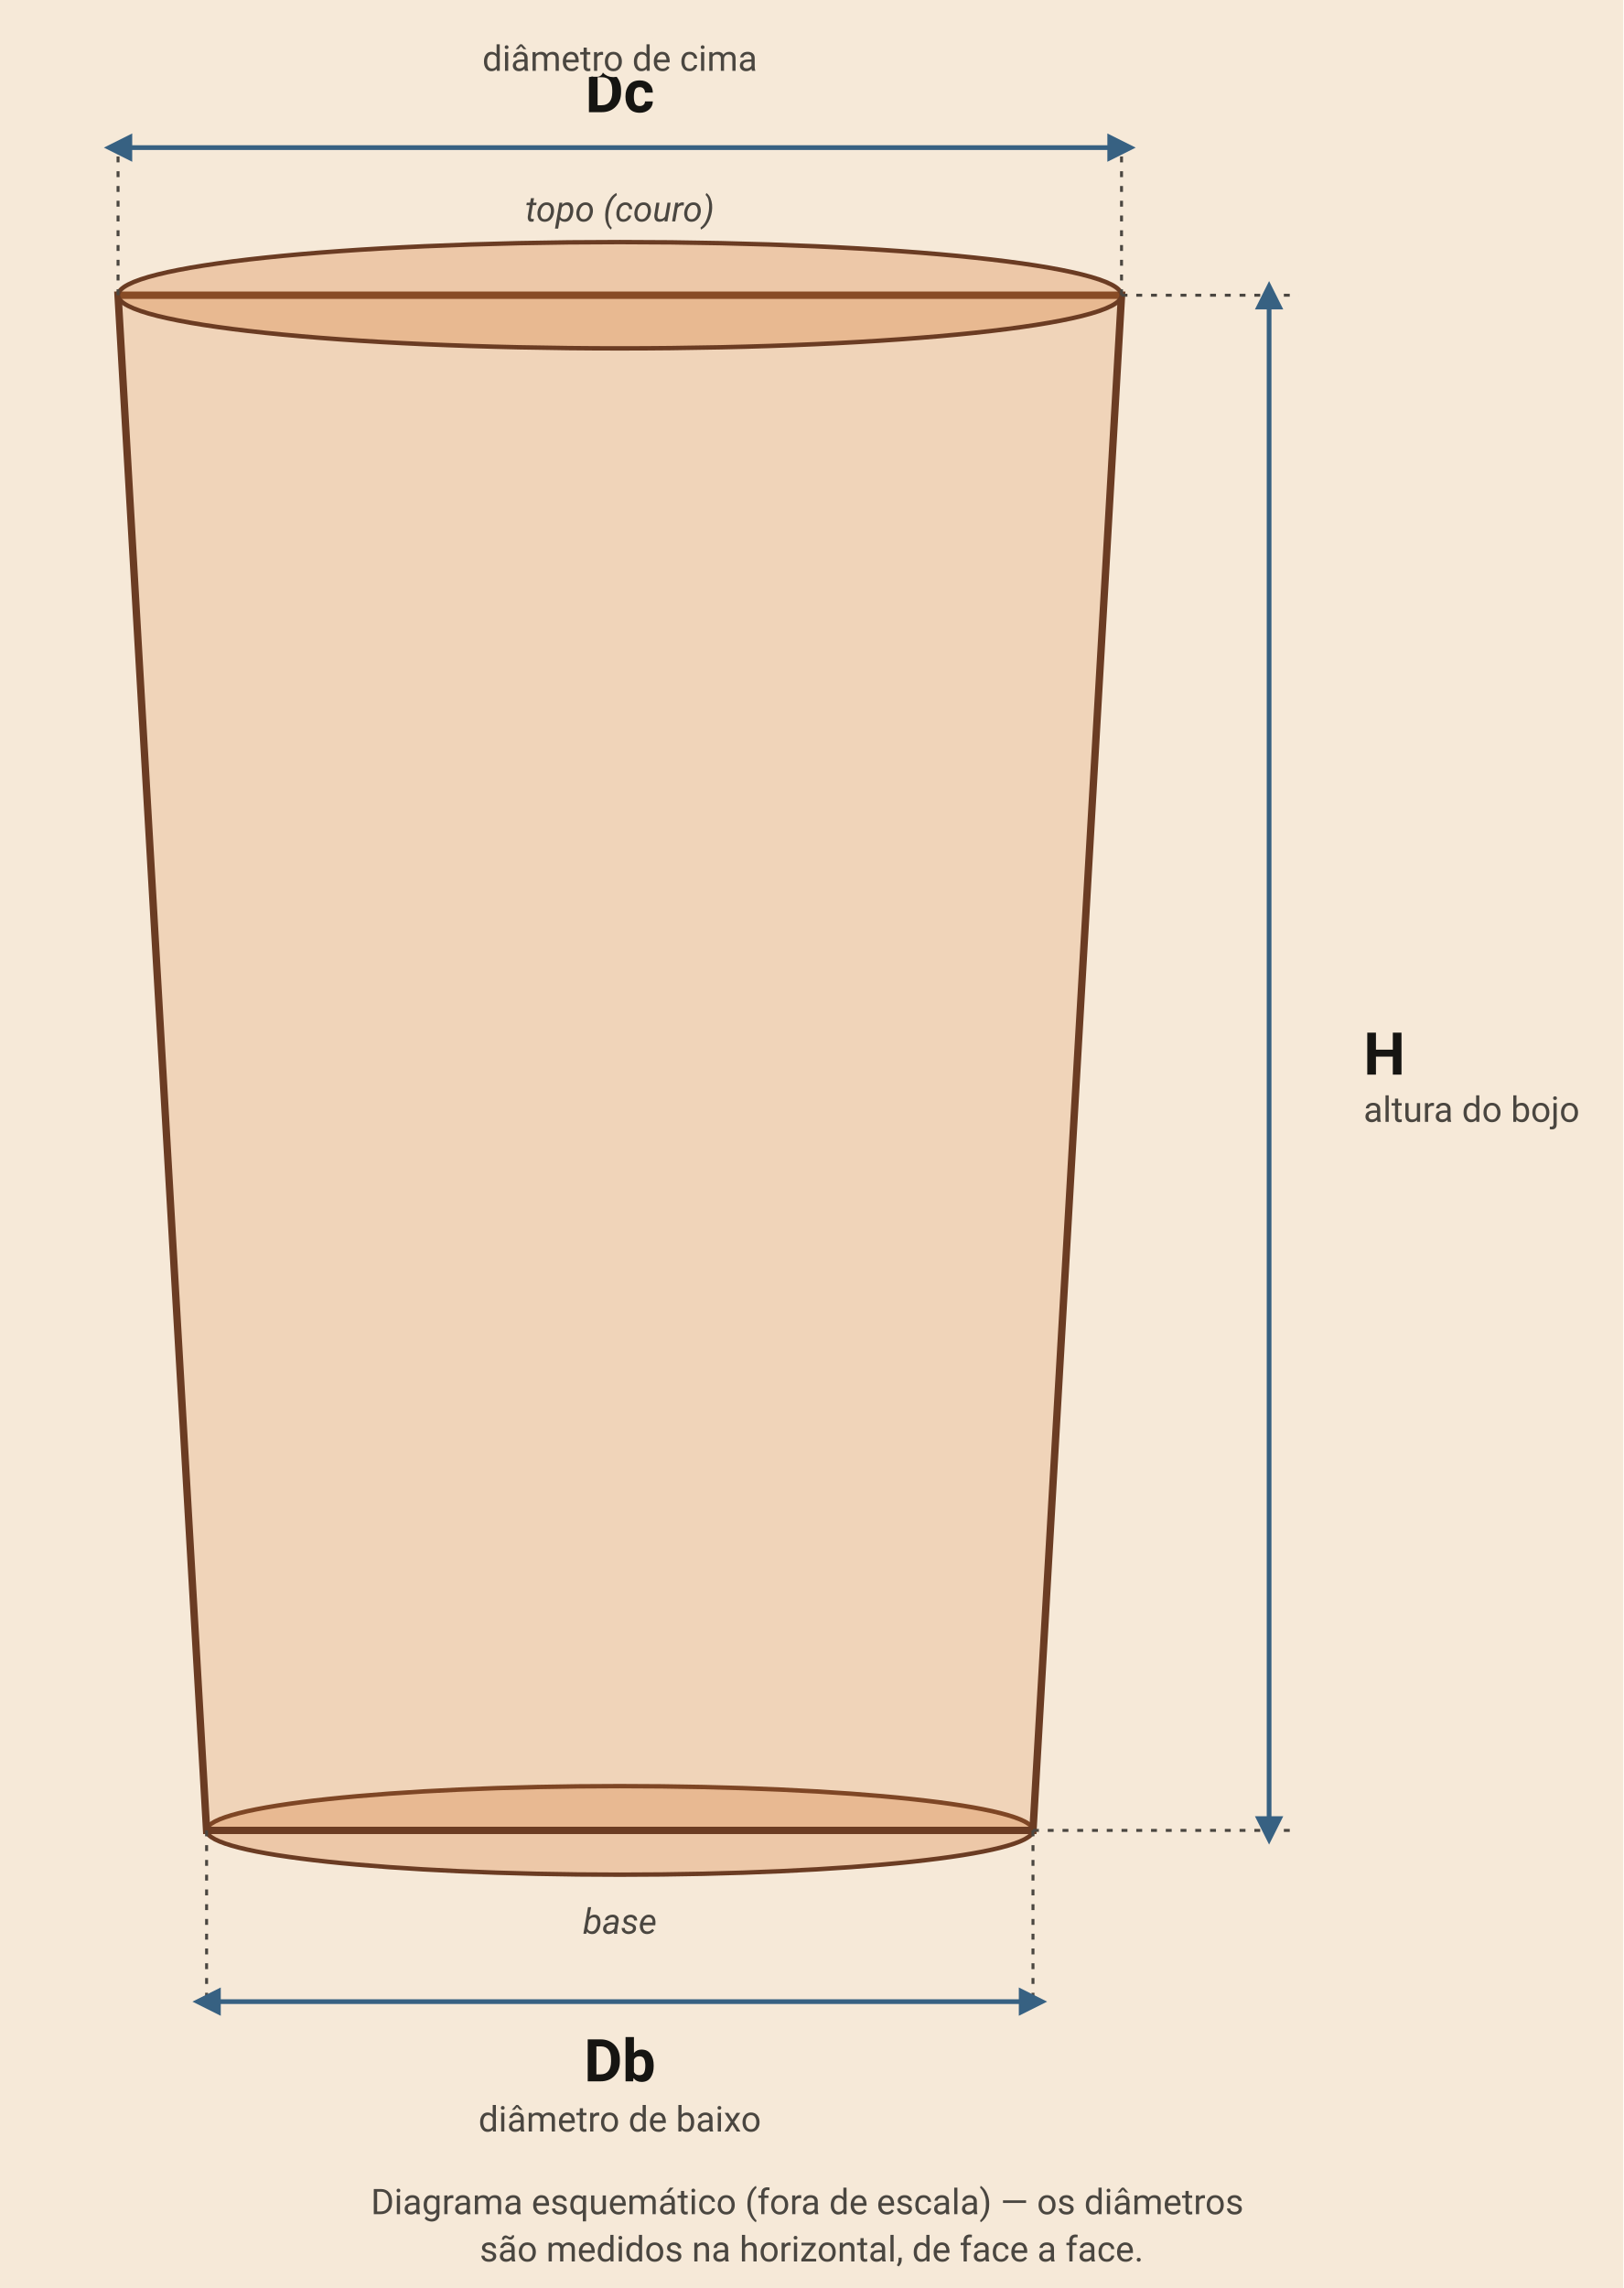
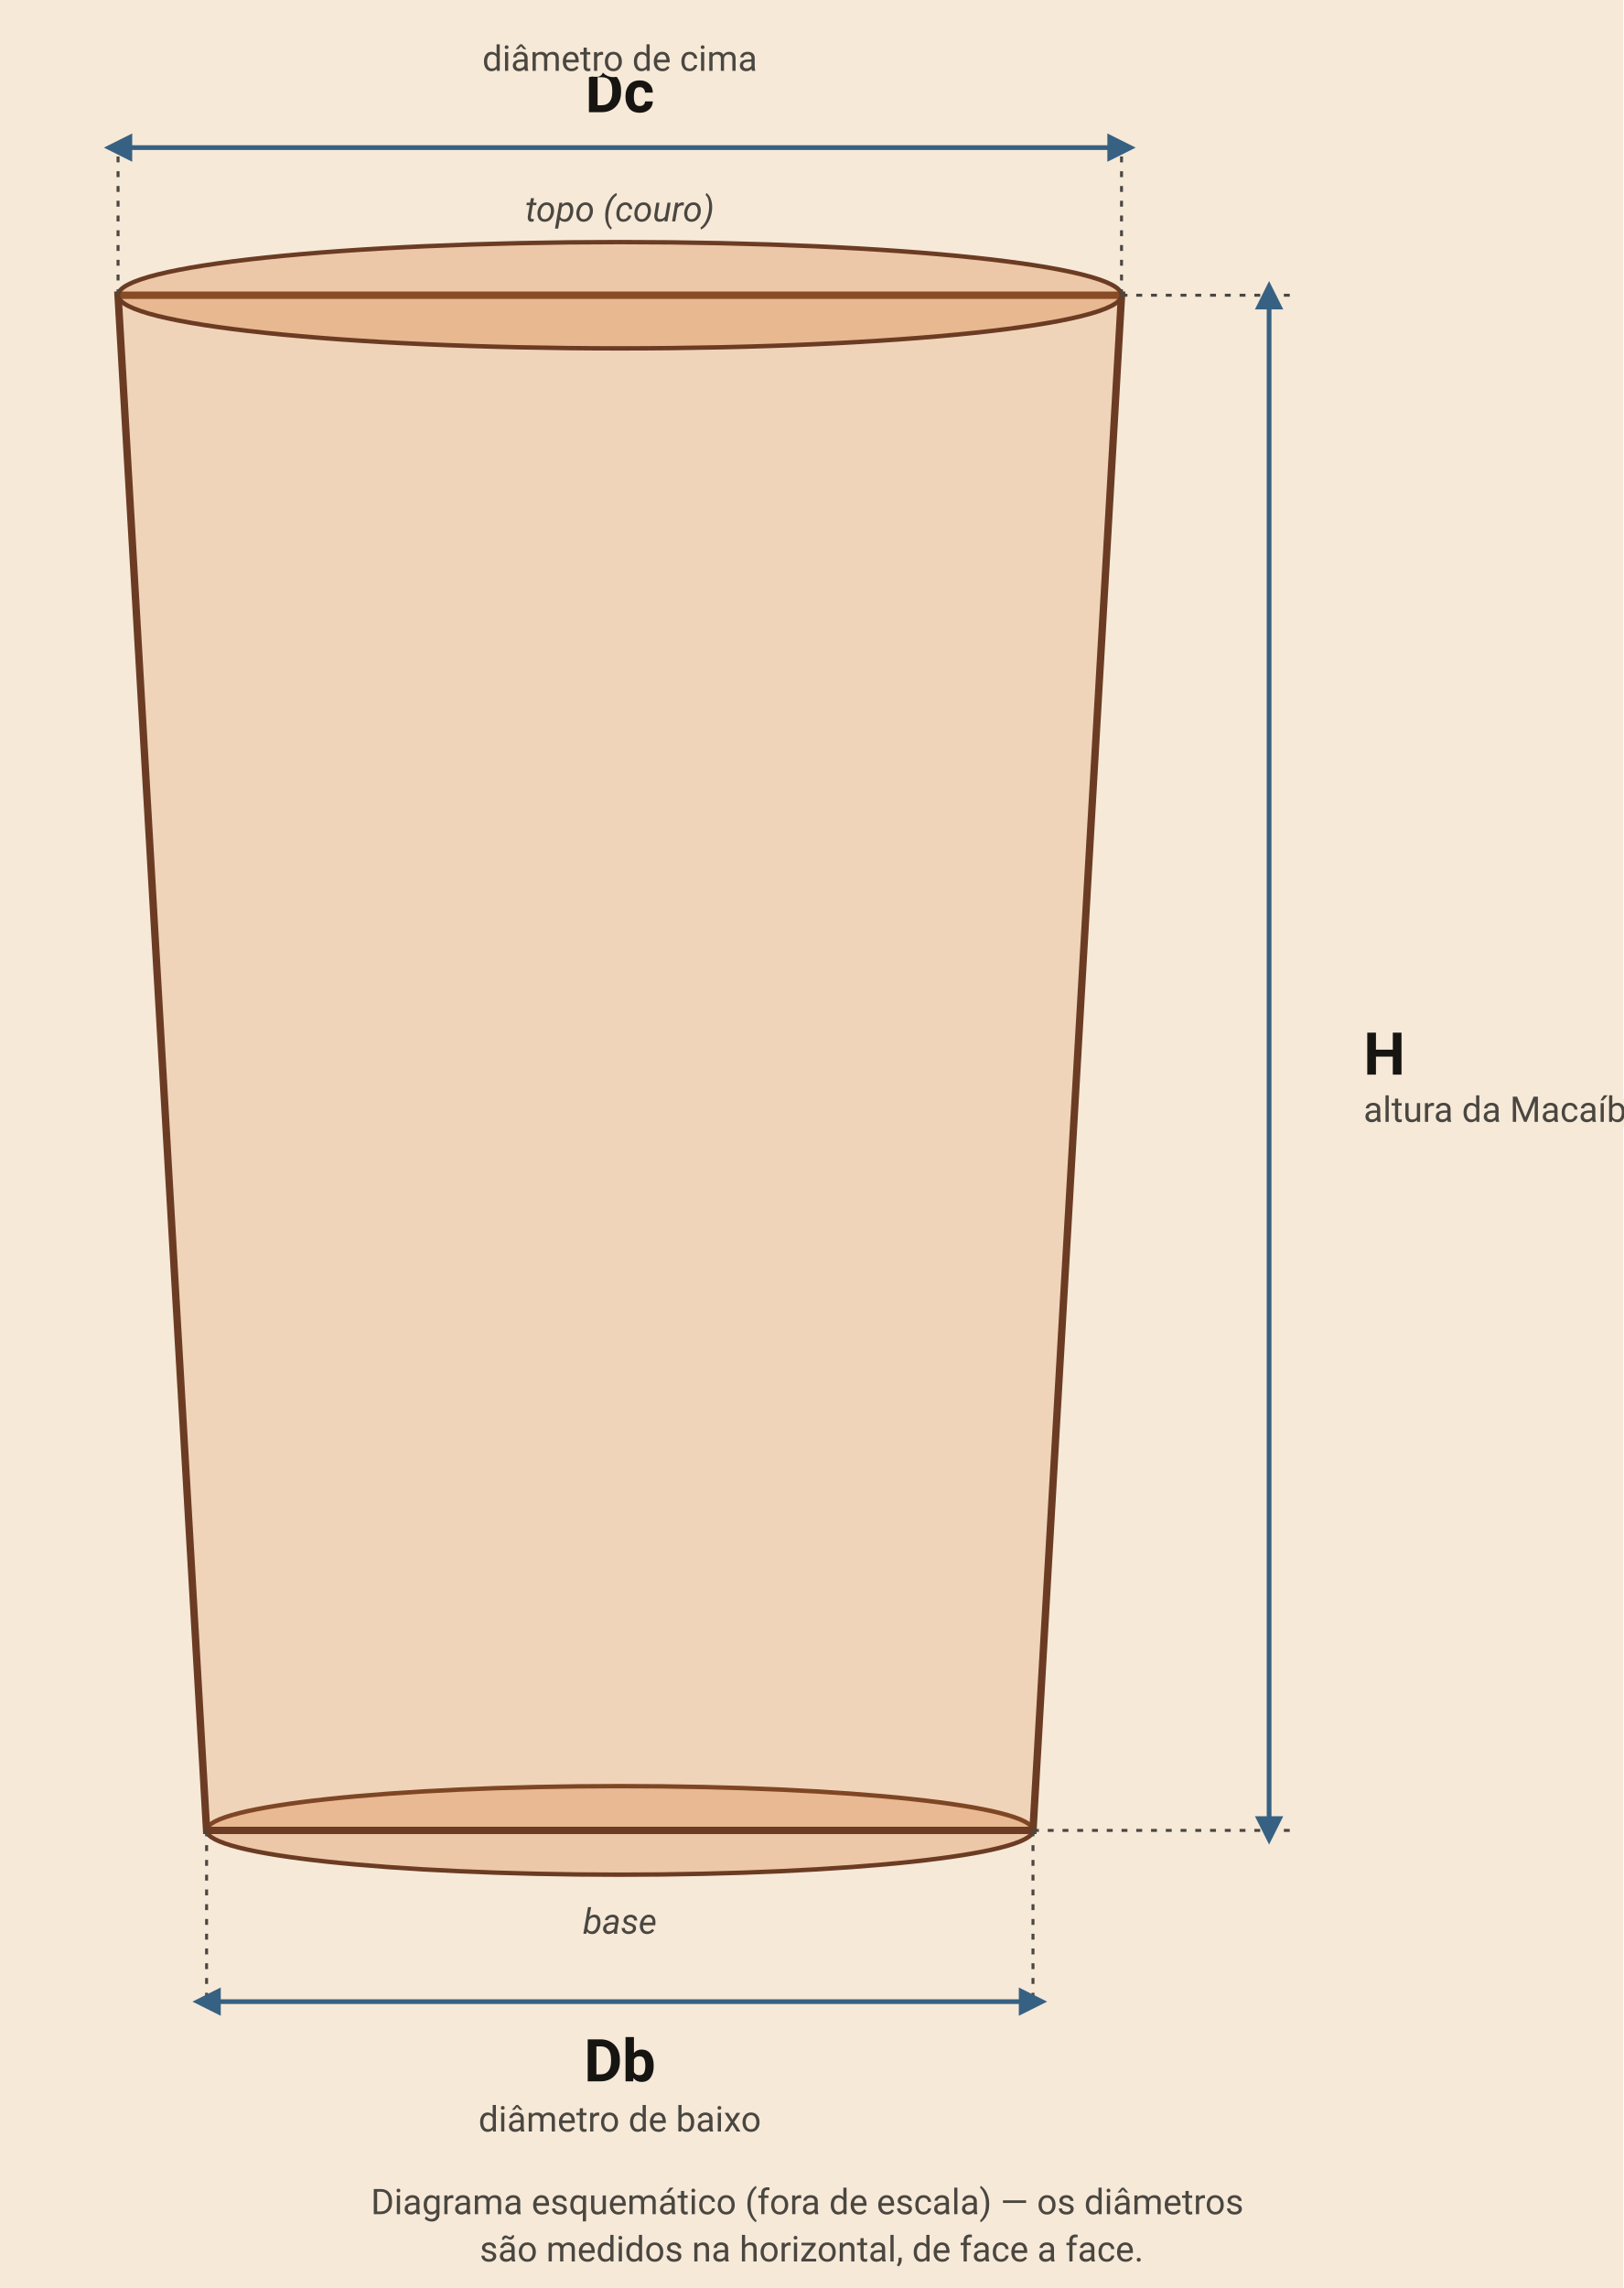
<svg xmlns="http://www.w3.org/2000/svg" viewBox="90 0 550 775" font-family="-apple-system, Segoe UI, Roboto, Helvetica, Arial, sans-serif">
  <defs>
    <marker id="arrow" viewBox="0 0 10 10" refX="5" refY="5" markerWidth="6" markerHeight="6" orient="auto-start-reverse">
      <path d="M0,0 L10,5 L0,10 z" fill="#376182" />
    </marker>
  </defs>
  <style>
    .outline { fill: #d4752d; fill-opacity: 0.18; stroke: #6b3c23; stroke-width: 2.5; }
    .ring { fill: none; stroke: #161512; stroke-width: 4; }
    .ring-inner { fill: none; stroke: #161512; stroke-width: 3; stroke-dasharray: 5 4; }
    .cap { fill: #d4752d; fill-opacity: 0.28; stroke: #6b3c23; stroke-width: 1.5; }
    .dim-line { stroke: #376182; stroke-width: 1.6; marker-start: url(#arrow); marker-end: url(#arrow); fill: none; }
    .ext-line { stroke: #4a4640; stroke-width: 1; stroke-dasharray: 2 3; }
    .dim-label { fill: #161512; font-size: 20px; font-weight: 700; }
    .dim-sub { fill: #4a4640; font-size: 12px; }
    .note { fill: #4a4640; font-size: 12px; }
    .shape-label { fill: #4a4640; font-size: 12px; font-style: italic; }
    text { paint-order: stroke; stroke: #f6e9d8; stroke-width: 4px; stroke-linejoin: round; }
    .note, .shape-label { stroke: none; }
  </style>
  <rect x="0" y="0" width="640" height="775" fill="#f6e9d8" />
  <ellipse class="cap" cx="300" cy="620" rx="140" ry="15" />
  <path class="outline" d="M130,100 L160,620 L440,620 L470,100 Z" />
  <ellipse class="cap" cx="300" cy="100" rx="170" ry="18" />
  <text class="shape-label" x="300" y="75" text-anchor="middle">topo (couro)</text>
  <text class="shape-label" x="300" y="655" text-anchor="middle">base</text>
  <line class="ext-line" x1="130" y1="100" x2="130" y2="50" />
  <line class="ext-line" x1="470" y1="100" x2="470" y2="50" />
  <line class="dim-line" x1="130" y1="50" x2="470" y2="50" />
  <text class="dim-label" x="300" y="38" text-anchor="middle">Dc</text>
  <text class="dim-sub" x="300" y="24" text-anchor="middle">diâmetro de cima</text>
  <line class="ext-line" x1="160" y1="620" x2="160" y2="678" />
  <line class="ext-line" x1="440" y1="620" x2="440" y2="678" />
  <line class="dim-line" x1="160" y1="678" x2="440" y2="678" />
  <text class="dim-label" x="300" y="705" text-anchor="middle">Db</text>
  <text class="dim-sub" x="300" y="722" text-anchor="middle">diâmetro de baixo</text>
  <line class="ext-line" x1="470" y1="100" x2="530" y2="100" />
  <line class="ext-line" x1="440" y1="620" x2="530" y2="620" />
  <line class="dim-line" x1="520" y1="100" x2="520" y2="620" />
  <text class="dim-label" x="552" y="364" text-anchor="start">H</text>
-   <text class="dim-sub" x="552" y="380" text-anchor="start">altura do bojo</text>
+   <text class="dim-sub" x="552" y="380" text-anchor="start">altura da Macaíba</text>
  <text class="note" x="365" y="750" text-anchor="middle">
    <tspan x="365" dy="0">Diagrama esquemático (fora de escala) — os diâmetros</tspan>
    <tspan x="365" dy="16">são medidos na horizontal, de face a face.</tspan>
  </text>
</svg>
